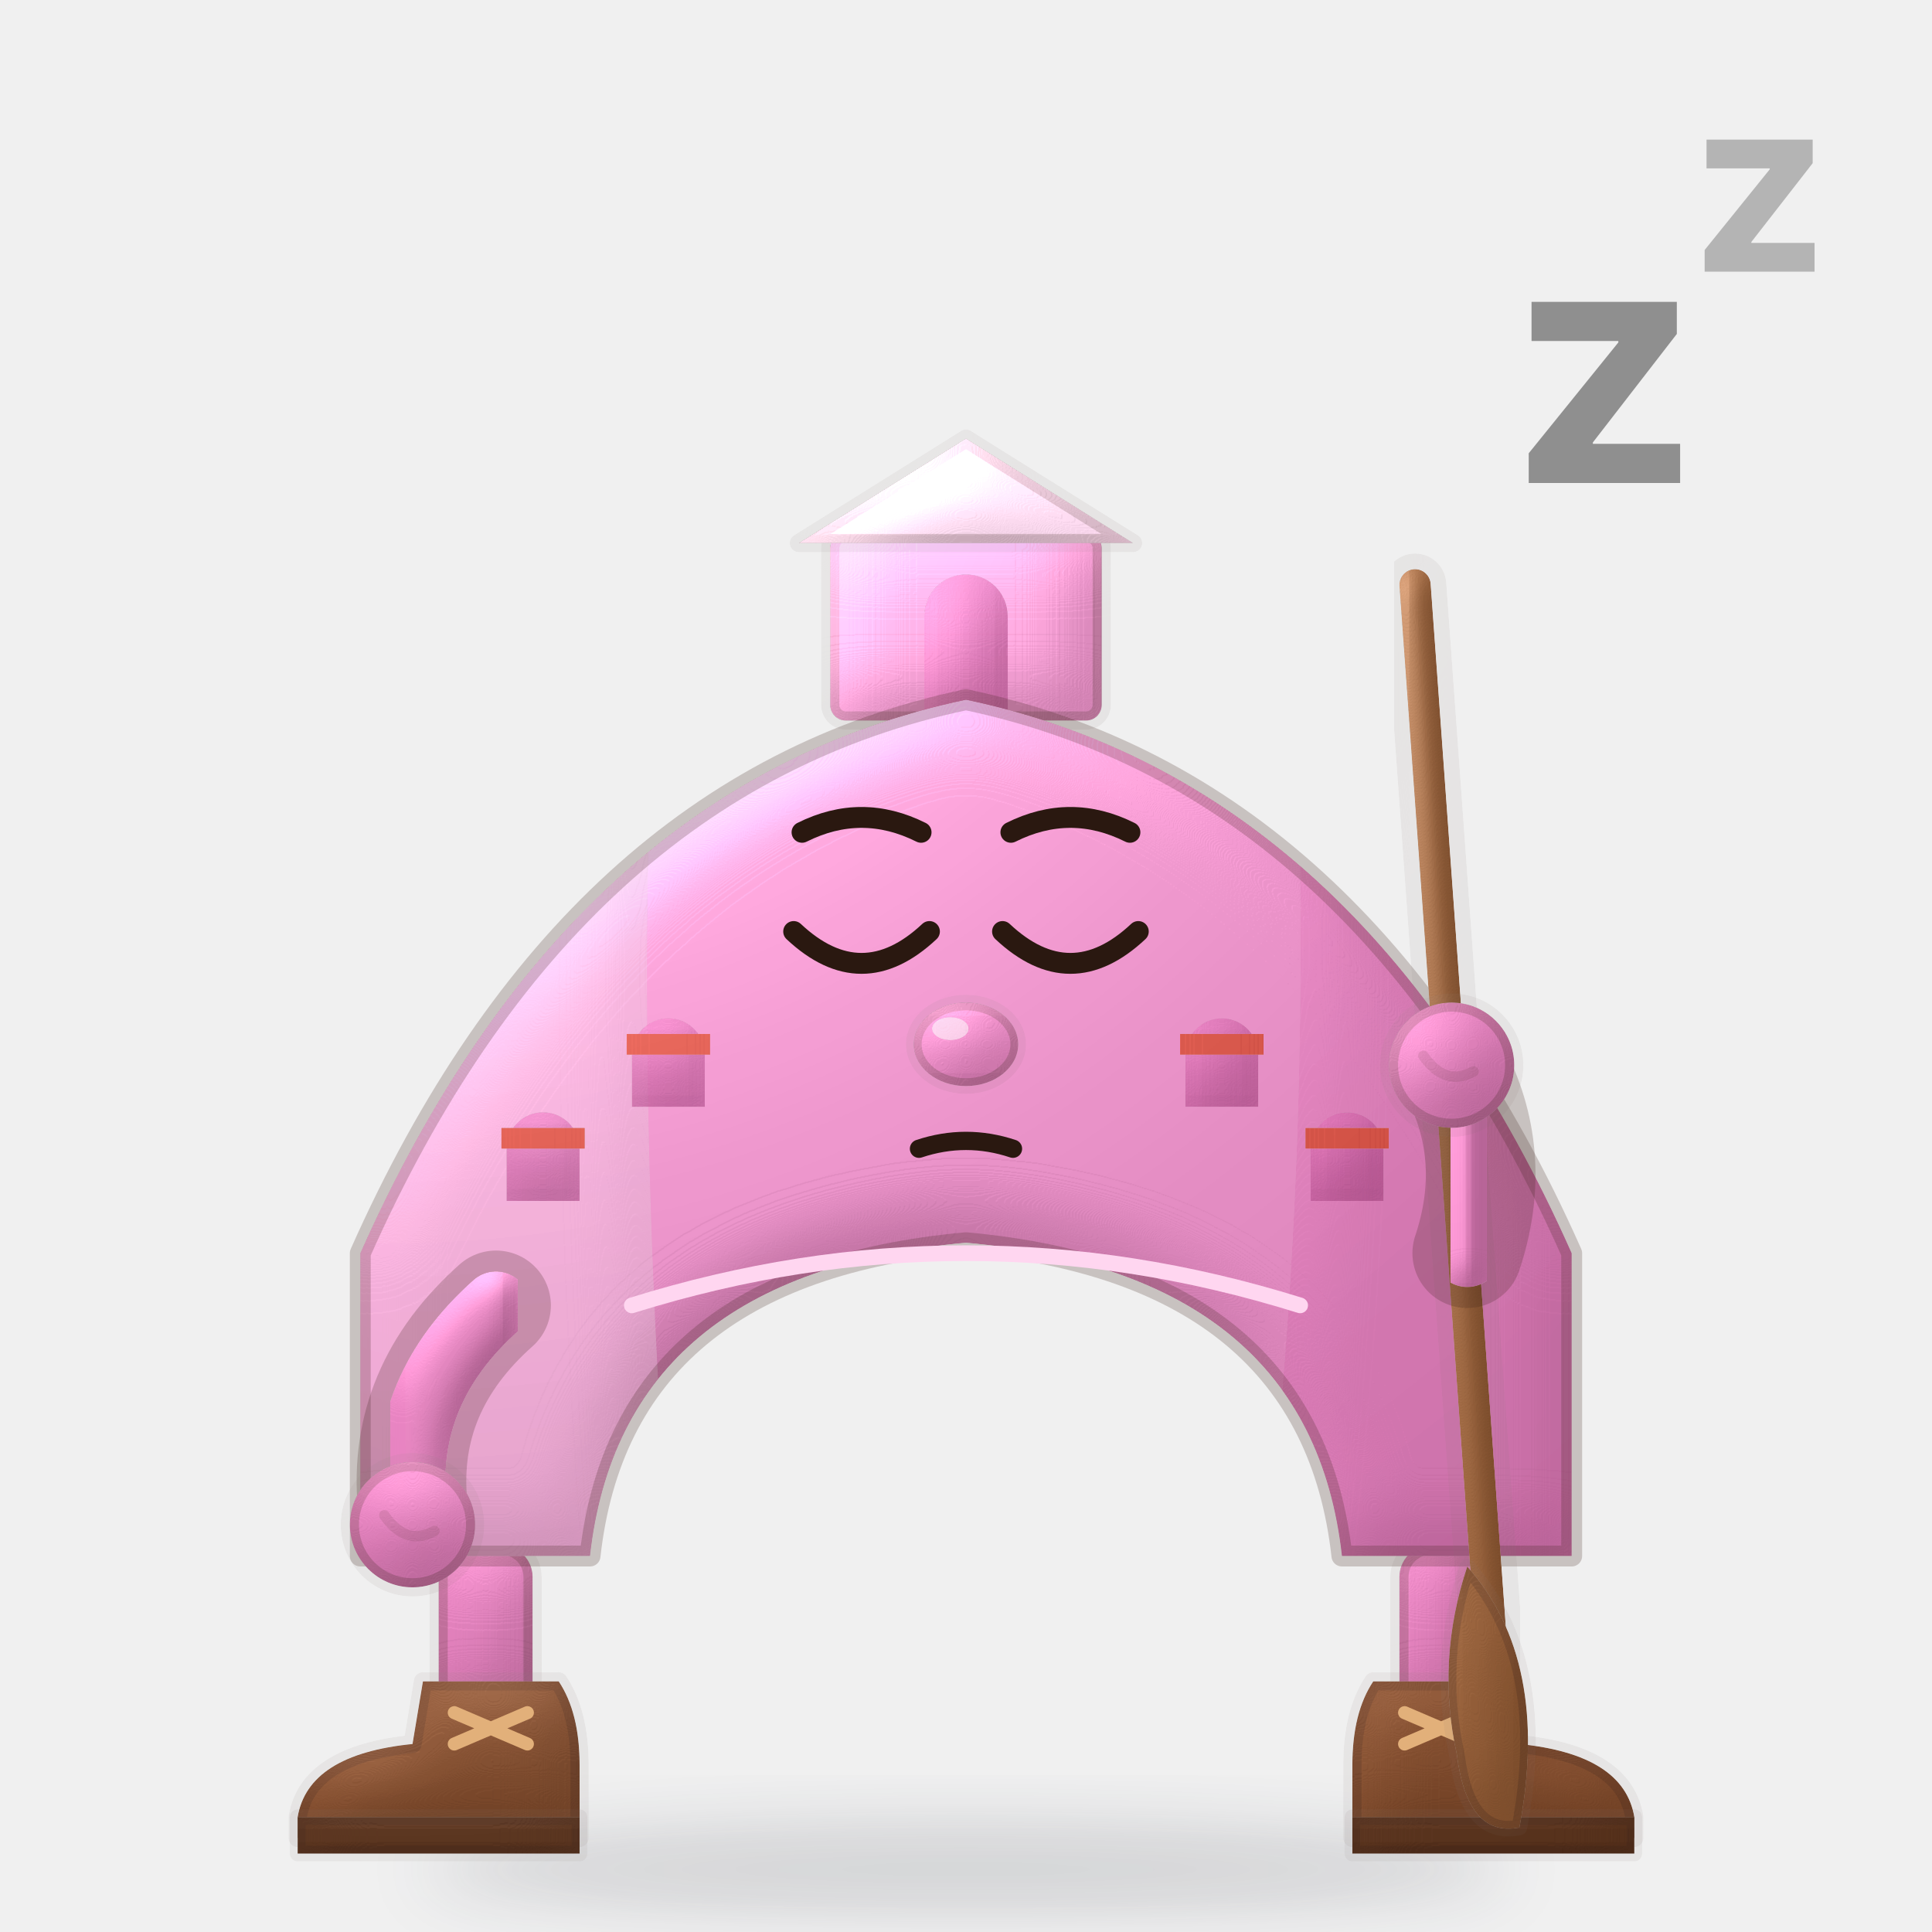
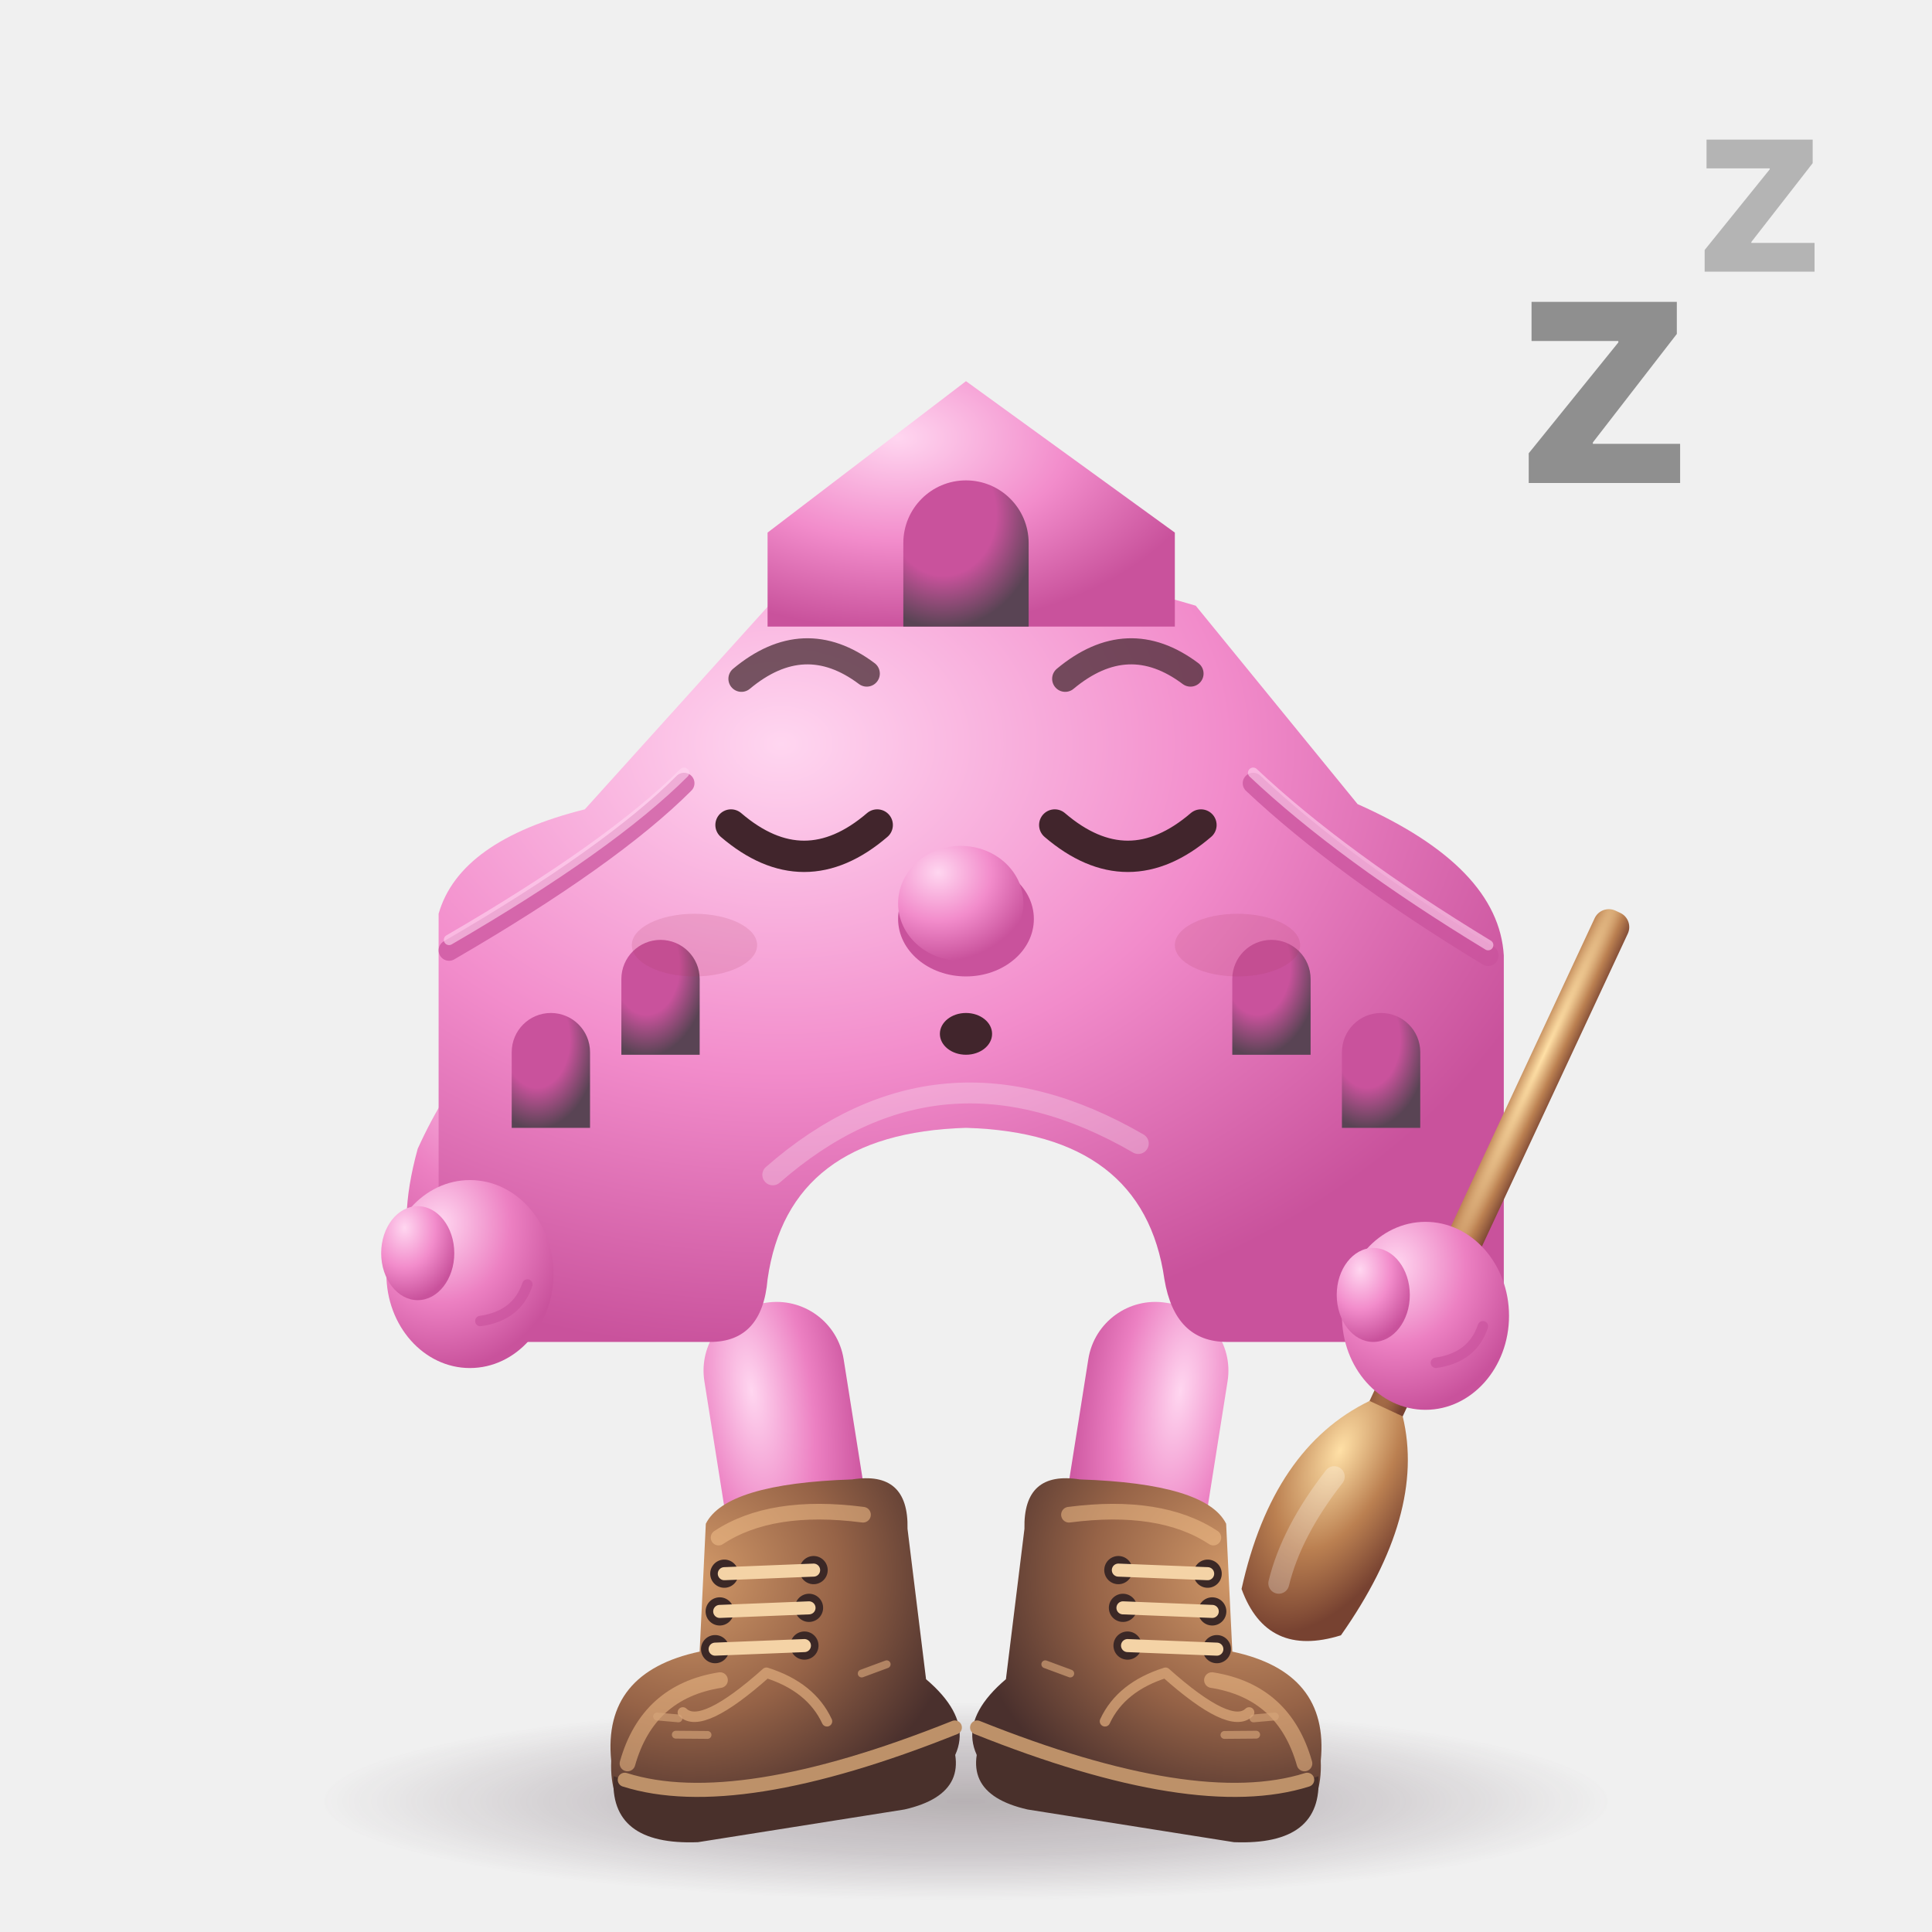
<svg xmlns="http://www.w3.org/2000/svg" viewBox="0 0 64 64" width="160" height="160" role="img" aria-label="Venice, Channels, dropped">
  <defs>
-     <filter id="sm-venice-s" x="-50%" y="-50%" width="200%" height="200%">
-       <feGaussianBlur stdDeviation="6" />
-     </filter>
-     <filter id="sm-venice-clay" x="-25%" y="-25%" width="150%" height="150%" color-interpolation-filters="sRGB">
-       <feGaussianBlur in="SourceAlpha" stdDeviation="7" result="b" />
-       <feDiffuseLighting in="b" surfaceScale="6" diffuseConstant="1.15" lighting-color="#fff" result="d">
-         <feDistantLight azimuth="235" elevation="48" />
-       </feDiffuseLighting>
-       <feComposite in="d" in2="SourceAlpha" operator="in" result="d2" />
-       <feBlend in="SourceGraphic" in2="d2" mode="multiply" result="m" />
-       <feSpecularLighting in="b" surfaceScale="6" specularConstant=".55" specularExponent="22" lighting-color="#fff" result="s">
-         <fePointLight x="40" y="20" z="260" />
-       </feSpecularLighting>
-       <feComposite in="s" in2="SourceAlpha" operator="in" result="s2" />
-       <feComposite in="m" in2="s2" operator="arithmetic" k2="1" k3=".85" result="lit" />
-       <feComposite in="lit" in2="SourceAlpha" operator="in" />
-     </filter>
-     <filter id="sm-venice-tube" x="-25%" y="-25%" width="150%" height="150%" color-interpolation-filters="sRGB">
-       <feGaussianBlur in="SourceAlpha" stdDeviation="3" result="b" />
-       <feDiffuseLighting in="b" surfaceScale="4" diffuseConstant="1.15" lighting-color="#fff" result="d">
-         <feDistantLight azimuth="235" elevation="48" />
-       </feDiffuseLighting>
-       <feComposite in="d" in2="SourceAlpha" operator="in" result="d2" />
-       <feBlend in="SourceGraphic" in2="d2" mode="multiply" result="m" />
-       <feSpecularLighting in="b" surfaceScale="4" specularConstant=".55" specularExponent="22" lighting-color="#fff" result="s">
-         <fePointLight x="40" y="20" z="260" />
-       </feSpecularLighting>
-       <feComposite in="s" in2="SourceAlpha" operator="in" result="s2" />
-       <feComposite in="m" in2="s2" operator="arithmetic" k2="1" k3=".85" result="lit" />
-       <feComposite in="lit" in2="SourceAlpha" operator="in" />
-     </filter>
+     <radialGradient id="sm-venice-clay" cx="32%" cy="23%" r="78%">
+       <stop offset="0" stop-color="#FFD6F0" />
+       <stop offset="0.54" stop-color="#F28CCB" />
+       <stop offset="1" stop-color="#C9529C" />
+     </radialGradient>
+     <radialGradient id="sm-venice-arm" cx="32%" cy="23%" r="78%">
+       <stop offset="0" stop-color="#FFD6F0" />
+       <stop offset="0.54" stop-color="#EC80C2" />
+       <stop offset="1" stop-color="#C9529C" />
+     </radialGradient>
+     <radialGradient id="sm-venice-recess" cx="32%" cy="23%" r="78%">
+       <stop offset="0" stop-color="#C9529C" />
+       <stop offset="0.54" stop-color="#C9529C" />
+       <stop offset="1" stop-color="#594454" />
+     </radialGradient>
+     <radialGradient id="sm-venice-boot" cx="32%" cy="23%" r="78%">
+       <stop offset="0" stop-color="#d39a69" />
+       <stop offset="0.54" stop-color="#966347" />
+       <stop offset="1" stop-color="#4a302d" />
+     </radialGradient>
+     <radialGradient id="sm-venice-wood" cx="32%" cy="23%" r="78%">
+       <stop offset="0" stop-color="#ffe0a6" />
+       <stop offset="0.54" stop-color="#bb8051" />
+       <stop offset="1" stop-color="#774231" />
+     </radialGradient>
+     <radialGradient id="sm-venice-gold" cx="32%" cy="23%" r="78%">
+       <stop offset="0" stop-color="#fff5bb" />
+       <stop offset="0.54" stop-color="#ebba54" />
+       <stop offset="1" stop-color="#aa612e" />
+     </radialGradient>
+     <radialGradient id="sm-venice-red" cx="32%" cy="23%" r="78%">
+       <stop offset="0" stop-color="#ffb3a4" />
+       <stop offset="0.54" stop-color="#e47065" />
+       <stop offset="1" stop-color="#a53247" />
+     </radialGradient>
+     <radialGradient id="sm-venice-white" cx="32%" cy="23%" r="78%">
+       <stop offset="0" stop-color="#fffef9" />
+       <stop offset="0.54" stop-color="#fff6e8" />
+       <stop offset="1" stop-color="#c9a8a5" />
+     </radialGradient>
+     <radialGradient id="sm-venice-iris" cx="32%" cy="23%" r="78%">
+       <stop offset="0" stop-color="#d9ab73" />
+       <stop offset="0.54" stop-color="#905837" />
+       <stop offset="1" stop-color="#4b2b29" />
+     </radialGradient>
+     <radialGradient id="sm-venice-floor">
+       <stop stop-color="#38252e" stop-opacity=".31" />
+       <stop offset=".55" stop-color="#483442" stop-opacity=".2" />
+       <stop offset="1" stop-color="#483442" stop-opacity="0" />
+     </radialGradient>
  </defs>
  <g transform="scale(0.17297) translate(35 0)">
-     <ellipse cx="150" cy="358" rx="104" ry="9" fill="#1B2430" opacity=".14" filter="url(#sm-venice-s)" />
-     <rect x="49" y="296" width="18" height="34" rx="6" fill="#EC80C2" stroke="#3B2418" stroke-opacity=".22" stroke-width="3.5" filter="url(#sm-venice-clay)" />
-     <rect x="233" y="296" width="18" height="34" rx="6" fill="#EC80C2" stroke="#3B2418" stroke-opacity=".22" stroke-width="3.5" filter="url(#sm-venice-clay)" />
-     <path d="M72 322 L46 322 L44 334 Q24 336 22 348 L22 352 L76 352 L76 338 Q76 328 72 322 Z" fill="#8A4E2B" stroke="#3B2418" stroke-opacity=".22" stroke-width="3.5" stroke-linejoin="round" filter="url(#sm-venice-clay)" />
-     <path d="M76 348 L22 348 L22 355 L76 355 Z" fill="#5E3219" stroke="#3B2418" stroke-opacity=".22" stroke-width="3" stroke-linejoin="round" filter="url(#sm-venice-clay)" />
-     <path d="M66 328 L52 334 M52 328 L66 334" fill="none" stroke="#E2B07A" stroke-width="2.5" stroke-linecap="round" stroke-linejoin="round" />
-     <path d="M228 322 L254 322 L256 334 Q276 336 278 348 L278 352 L224 352 L224 338 Q224 328 228 322 Z" fill="#8A4E2B" stroke="#3B2418" stroke-opacity=".22" stroke-width="3.5" stroke-linejoin="round" filter="url(#sm-venice-clay)" />
-     <path d="M224 348 L278 348 L278 355 L224 355 Z" fill="#5E3219" stroke="#3B2418" stroke-opacity=".22" stroke-width="3" stroke-linejoin="round" filter="url(#sm-venice-clay)" />
-     <path d="M234 328 L248 334 M248 328 L234 334" fill="none" stroke="#E2B07A" stroke-width="2.5" stroke-linecap="round" stroke-linejoin="round" />
-     <rect x="124" y="102" width="52" height="36" rx="3" fill="#F28CCB" stroke="#3B2418" stroke-opacity=".22" stroke-width="3.5" filter="url(#sm-venice-clay)" />
-     <path d="M142 138 L142 118 A8 8 0 0 1 158 118 L158 138 Z" fill="#C9529C" opacity="0.75" filter="url(#sm-venice-clay)" />
-     <path d="M118 104 L150 84 L182 104 Z" fill="#FFD6F0" stroke="#3B2418" stroke-opacity=".22" stroke-width="3.5" stroke-linejoin="round" stroke-linecap="round" filter="url(#sm-venice-clay)" />
-     <clipPath id="sm-venice-c">
-       <path d="M34 298 L34 240 Q74 150 150 134 Q226 150 266 240 L266 298 L222 298 Q216 244 150 238 Q84 244 78 298 Z" />
-     </clipPath>
-     <path d="M34 298 L34 240 Q74 150 150 134 Q226 150 266 240 L266 298 L222 298 Q216 244 150 238 Q84 244 78 298 Z" fill="#F28CCB" filter="url(#sm-venice-clay)" />
-     <g clip-path="url(#sm-venice-c)">
-       <path d="M200 0 L340 0 L340 370 L196 370 Q230 200 200 0 Z" fill="#C9529C" opacity="0.32" filter="url(#sm-venice-clay)" />
-       <path d="M0 0 L104 0 Q76 160 100 370 L0 370 Z" fill="#FFD6F0" opacity="0.4" filter="url(#sm-venice-clay)" />
-       <path d="M62 230 L62 220 A7 7 0 0 1 76 220 L76 230 Z" fill="#C9529C" opacity="0.7" filter="url(#sm-venice-clay)" />
-       <path d="M61 216 L77 216 L77 220 L61 220 Z" fill="#E04A3C" filter="url(#sm-venice-clay)" />
-       <path d="M86 212 L86 202 A7 7 0 0 1 100 202 L100 212 Z" fill="#C9529C" opacity="0.7" filter="url(#sm-venice-clay)" />
-       <path d="M85 198 L101 198 L101 202 L85 202 Z" fill="#E04A3C" filter="url(#sm-venice-clay)" />
-       <path d="M192 212 L192 202 A7 7 0 0 1 206 202 L206 212 Z" fill="#C9529C" opacity="0.7" filter="url(#sm-venice-clay)" />
-       <path d="M191 198 L207 198 L207 202 L191 202 Z" fill="#E04A3C" filter="url(#sm-venice-clay)" />
-       <path d="M216 230 L216 220 A7 7 0 0 1 230 220 L230 230 Z" fill="#C9529C" opacity="0.7" filter="url(#sm-venice-clay)" />
-       <path d="M215 216 L231 216 L231 220 L215 220 Z" fill="#E04A3C" filter="url(#sm-venice-clay)" />
+     <ellipse cx="150" cy="345" rx="123" ry="19" fill="url(#sm-venice-floor)" />
+     <g transform="translate(119 302) rotate(-9) scale(1 1)">
+       <rect x="-13" y="-53" width="27" height="71" rx="13" fill="url(#sm-venice-arm)" />
+       <path d="M-17-13Q-12-20 12-17Q23-17 21-6L20 23Q32 37 14 45H-27Q-45 44-42 29Q-41 12-22 11Z" fill="url(#sm-venice-boot)" />
+       <path d="M-42 32Q-24 42 22 32Q27 46 12 47H-28Q-45 45-42 32Z" fill="#49302b" />
+       <path d="M-40 33Q-20 43 24 33" fill="none" stroke="#bd9169" stroke-width="2.7" stroke-linecap="round" stroke-linejoin="round" />
+       <path d="M-39 30Q-33 17-19 17M-15-10Q-4-15 13-10" fill="none" stroke="#f1bd89" stroke-width="3" opacity="0.55" stroke-linecap="round" stroke-linejoin="round" />
+       <ellipse cx="-15" cy="-3" rx="2.7" ry="2.7" fill="#3b2826" />
+       <ellipse cx="2" cy="-1" rx="2.7" ry="2.7" fill="#3b2826" />
+       <path d="M-15 -3l17 2" fill="none" stroke="#f4d3a6" stroke-width="2.5" stroke-linecap="round" stroke-linejoin="round" />
+       <ellipse cx="-17" cy="4" rx="2.7" ry="2.7" fill="#3b2826" />
+       <ellipse cx="0" cy="6" rx="2.7" ry="2.7" fill="#3b2826" />
+       <path d="M-17 4l17 2" fill="none" stroke="#f4d3a6" stroke-width="2.5" stroke-linecap="round" stroke-linejoin="round" />
+       <ellipse cx="-19" cy="11" rx="2.7" ry="2.7" fill="#3b2826" />
+       <ellipse cx="-2" cy="13" rx="2.7" ry="2.7" fill="#3b2826" />
+       <path d="M-19 11l17 2" fill="none" stroke="#f4d3a6" stroke-width="2.5" stroke-linecap="round" stroke-linejoin="round" />
+       <path d="M-10 17q-14 9-17 5M-10 17q8 4 10 11" fill="none" stroke="#dfad7d" stroke-width="2" opacity="0.7" stroke-linecap="round" stroke-linejoin="round" />
+       <path d="M-29 26l6 1m-9-5l4 1m36-3l5-1" fill="none" stroke="#d5a47a" stroke-width="1.5" opacity="0.65" stroke-linecap="round" stroke-linejoin="round" />
    </g>
-     <path d="M34 298 L34 240 Q74 150 150 134 Q226 150 266 240 L266 298 L222 298 Q216 244 150 238 Q84 244 78 298 Z" fill="none" stroke="#3B2418" stroke-opacity=".22" stroke-width="4" stroke-linecap="round" stroke-linejoin="round" />
-     <path d="M86 250 Q150 230 214 250" fill="none" stroke="#FFD6F0" stroke-width="3" stroke-linecap="round" stroke-linejoin="round" />
-     <ellipse cx="150" cy="200" rx="10" ry="8" fill="#EC80C2" stroke="#3B2418" stroke-opacity=".22" stroke-width="3" filter="url(#sm-venice-clay)" />
-     <ellipse cx="147" cy="197" rx="3.5" ry="2.2" fill="#fff" opacity=".55" filter="url(#sm-venice-clay)" />
-     <g>
-       <path d="M117 178.4 Q130 190.6 143 178.4" fill="none" stroke="#2A1810" stroke-width="4" stroke-linecap="round" />
-       <path d="M157 178.4 Q170 190.6 183 178.4" fill="none" stroke="#2A1810" stroke-width="4" stroke-linecap="round" />
+     <g transform="translate(181 302) rotate(9) scale(-1 1)">
+       <rect x="-13" y="-53" width="27" height="71" rx="13" fill="url(#sm-venice-arm)" />
+       <path d="M-17-13Q-12-20 12-17Q23-17 21-6L20 23Q32 37 14 45H-27Q-45 44-42 29Q-41 12-22 11Z" fill="url(#sm-venice-boot)" />
+       <path d="M-42 32Q-24 42 22 32Q27 46 12 47H-28Q-45 45-42 32Z" fill="#49302b" />
+       <path d="M-40 33Q-20 43 24 33" fill="none" stroke="#bd9169" stroke-width="2.7" stroke-linecap="round" stroke-linejoin="round" />
+       <path d="M-39 30Q-33 17-19 17M-15-10Q-4-15 13-10" fill="none" stroke="#f1bd89" stroke-width="3" opacity="0.55" stroke-linecap="round" stroke-linejoin="round" />
+       <ellipse cx="-15" cy="-3" rx="2.7" ry="2.7" fill="#3b2826" />
+       <ellipse cx="2" cy="-1" rx="2.7" ry="2.7" fill="#3b2826" />
+       <path d="M-15 -3l17 2" fill="none" stroke="#f4d3a6" stroke-width="2.5" stroke-linecap="round" stroke-linejoin="round" />
+       <ellipse cx="-17" cy="4" rx="2.7" ry="2.7" fill="#3b2826" />
+       <ellipse cx="0" cy="6" rx="2.7" ry="2.7" fill="#3b2826" />
+       <path d="M-17 4l17 2" fill="none" stroke="#f4d3a6" stroke-width="2.5" stroke-linecap="round" stroke-linejoin="round" />
+       <ellipse cx="-19" cy="11" rx="2.7" ry="2.7" fill="#3b2826" />
+       <ellipse cx="-2" cy="13" rx="2.7" ry="2.7" fill="#3b2826" />
+       <path d="M-19 11l17 2" fill="none" stroke="#f4d3a6" stroke-width="2.5" stroke-linecap="round" stroke-linejoin="round" />
+       <path d="M-10 17q-14 9-17 5M-10 17q8 4 10 11" fill="none" stroke="#dfad7d" stroke-width="2" opacity="0.7" stroke-linecap="round" stroke-linejoin="round" />
+       <path d="M-29 26l6 1m-9-5l4 1m36-3l5-1" fill="none" stroke="#d5a47a" stroke-width="1.5" opacity="0.65" stroke-linecap="round" stroke-linejoin="round" />
    </g>
-     <path d="M118.6 159.4 Q130 153.7 141.4 159.4 M181.4 159.4 Q170 153.7 158.6 159.4" fill="none" stroke="#2A1810" stroke-width="4" stroke-linecap="round" />
-     <path d="M141 220 Q150 217 159 220" fill="none" stroke="#2A1810" stroke-width="3.5" stroke-linecap="round" />
-     <path d="M60 250 Q42 266 44 288" fill="none" stroke="#3B2418" stroke-opacity=".22" stroke-width="21" stroke-linecap="round" stroke-linejoin="round" />
-     <path d="M60 250 Q42 266 44 288" fill="none" stroke="#EC80C2" stroke-width="13" stroke-linecap="round" stroke-linejoin="round" filter="url(#sm-venice-tube)" />
-     <circle cx="44" cy="292" r="12" fill="#EC80C2" stroke="#3B2418" stroke-opacity=".22" stroke-width="3.5" filter="url(#sm-venice-clay)" />
-     <path d="M38.6 290.2 Q42.8 296.2 48.2 293.2" fill="none" stroke="#3B2418" stroke-opacity=".22" stroke-width="2" stroke-linecap="round" opacity=".5" />
-     <path d="M236 112 L252 334" fill="none" stroke="#3B2418" stroke-opacity=".22" stroke-width="12" stroke-linecap="round" stroke-linejoin="round" filter="url(#sm-venice-tube)" />
-     <path d="M236 112 L252 334" fill="none" stroke="#9A5E34" stroke-width="6" stroke-linecap="round" stroke-linejoin="round" filter="url(#sm-venice-tube)" />
-     <path d="M246 300 Q262 318 256 350 Q246 352 244 336 Q240 318 246 300 Z" fill="#9A5E34" stroke="#3B2418" stroke-opacity=".22" stroke-width="3" stroke-linejoin="round" filter="url(#sm-venice-clay)" />
-     <path d="M246 240 Q252 222 244 206" fill="none" stroke="#3B2418" stroke-opacity=".22" stroke-width="21" stroke-linecap="round" stroke-linejoin="round" />
-     <path d="M246 240 Q252 222 244 206" fill="none" stroke="#EC80C2" stroke-width="13" stroke-linecap="round" stroke-linejoin="round" filter="url(#sm-venice-tube)" />
-     <circle cx="243" cy="204" r="12" fill="#EC80C2" stroke="#3B2418" stroke-opacity=".22" stroke-width="3.5" filter="url(#sm-venice-clay)" />
-     <path d="M237.6 202.2 Q241.8 208.2 247.2 205.2" fill="none" stroke="#3B2418" stroke-opacity=".22" stroke-width="2" stroke-linecap="round" opacity=".5" />
+     <path d="M111 187Q65 176 45 220Q37 249 59 254Q76 247 76 225L110 211Z" fill="url(#sm-venice-arm)" />
+     <path d="M207 183Q238 183 250 239L232 254Q219 209 204 222Z" fill="url(#sm-venice-arm)" />
+     <path d="M49 244V175Q53 161 77 155L114 114Q147 102 194 116L225 154Q252 166 253 183V245Q253 257 242 257H200Q190 257 188 245Q184 217 150 216Q116 217 112 245Q111 257 101 257H61Q49 257 49 244Z" fill="url(#sm-venice-clay)" />
+     <path d="M112 102L150 73L190 102V120H112Z" fill="url(#sm-venice-clay)" />
+     <path d="M138 120v-16a12 12 0 0 1 24 0v16Z" fill="url(#sm-venice-recess)" />
+     <path d="M51 182Q82 164 96 150M205 150Q222 166 250 183" fill="none" stroke="#C9529C" stroke-width="4" opacity="0.73" stroke-linecap="round" stroke-linejoin="round" />
+     <g transform="translate(0 -2)">
+       <path d="M51 182Q82 164 96 150M205 150Q222 166 250 183" fill="none" stroke="#FFD6F0" stroke-width="2" opacity="0.6" stroke-linecap="round" stroke-linejoin="round" />
+     </g>
+     <path d="M63 216v-14.5a7.5 7.5 0 0 1 15 0v14.5Z" fill="url(#sm-venice-recess)" />
+     <path d="M84 202v-14.5a7.5 7.5 0 0 1 15 0v14.5Z" fill="url(#sm-venice-recess)" />
+     <path d="M201 202v-14.5a7.5 7.5 0 0 1 15 0v14.5Z" fill="url(#sm-venice-recess)" />
+     <path d="M222 216v-14.5a7.5 7.5 0 0 1 15 0v14.5Z" fill="url(#sm-venice-recess)" />
+     <path d="M113 225Q145 197 183 219" fill="none" stroke="white" stroke-width="4" opacity="0.26" stroke-linecap="round" stroke-linejoin="round" />
+     <ellipse cx="55" cy="244" rx="16" ry="18" fill="url(#sm-venice-arm)" />
+     <ellipse cx="45" cy="240" rx="7" ry="9" fill="url(#sm-venice-clay)" />
+     <path d="M57 253q7 -1 9 -7" fill="none" stroke="#C9529C" stroke-width="2" opacity="0.65" stroke-linecap="round" stroke-linejoin="round" />
+     <g transform="translate(150 158)">
+       <ellipse cx="-52" cy="23" rx="12" ry="6" fill="#a63655" opacity=".15" />
+       <ellipse cx="52" cy="23" rx="12" ry="6" fill="#a63655" opacity=".15" />
+       <g>
+         <g transform="translate(-31 0)">
+           <path d="M-12 -28Q0 -38 12 -29" fill="none" stroke="#41252C" stroke-width="5" opacity="0.72" stroke-linecap="round" stroke-linejoin="round" />
+           <path d="M-14 0Q0 12 14 0" fill="none" stroke="#41252C" stroke-width="6" stroke-linecap="round" stroke-linejoin="round" />
+         </g>
+         <g transform="translate(31 0)">
+           <path d="M-12 -28Q0 -38 12 -29" fill="none" stroke="#41252C" stroke-width="5" opacity="0.72" stroke-linecap="round" stroke-linejoin="round" />
+           <path d="M-14 0Q0 12 14 0" fill="none" stroke="#41252C" stroke-width="6" stroke-linecap="round" stroke-linejoin="round" />
+         </g>
+       </g>
+       <ellipse cx="0" cy="18" rx="13" ry="11" fill="#C9529C" />
+       <ellipse cx="-1" cy="15" rx="12" ry="11" fill="url(#sm-venice-clay)" />
+       <ellipse cx="0" cy="40" rx="5" ry="4" fill="#41252C" />
+     </g>
+     <g transform="rotate(25 241 246)">
+       <rect x="238" y="167" width="7" height="133" rx="3" fill="url(#sm-venice-wood)" />
+       <path d="M238 272Q225 288 231 315Q241 325 252 315Q257 287 245 272Z" fill="url(#sm-venice-wood)" />
+       <path d="M238 288Q235 301 237 311" fill="none" stroke="white" stroke-width="4" opacity="0.26" stroke-linecap="round" stroke-linejoin="round" />
+     </g>
+     <ellipse cx="238" cy="252" rx="16" ry="18" fill="url(#sm-venice-arm)" />
+     <ellipse cx="228" cy="248" rx="7" ry="9" fill="url(#sm-venice-clay)" />
+     <path d="M240 261q7 -1 9 -7" fill="none" stroke="#C9529C" stroke-width="2" opacity="0.65" stroke-linecap="round" stroke-linejoin="round" />
  </g>
  <text x="50" y="16" font-family="Inter,system-ui,sans-serif" font-size="11" font-weight="700" fill="#8f8f8f">z</text>
  <text x="56" y="9" font-family="Inter,system-ui,sans-serif" font-size="8" font-weight="700" fill="#b4b4b4">z</text>
</svg>
